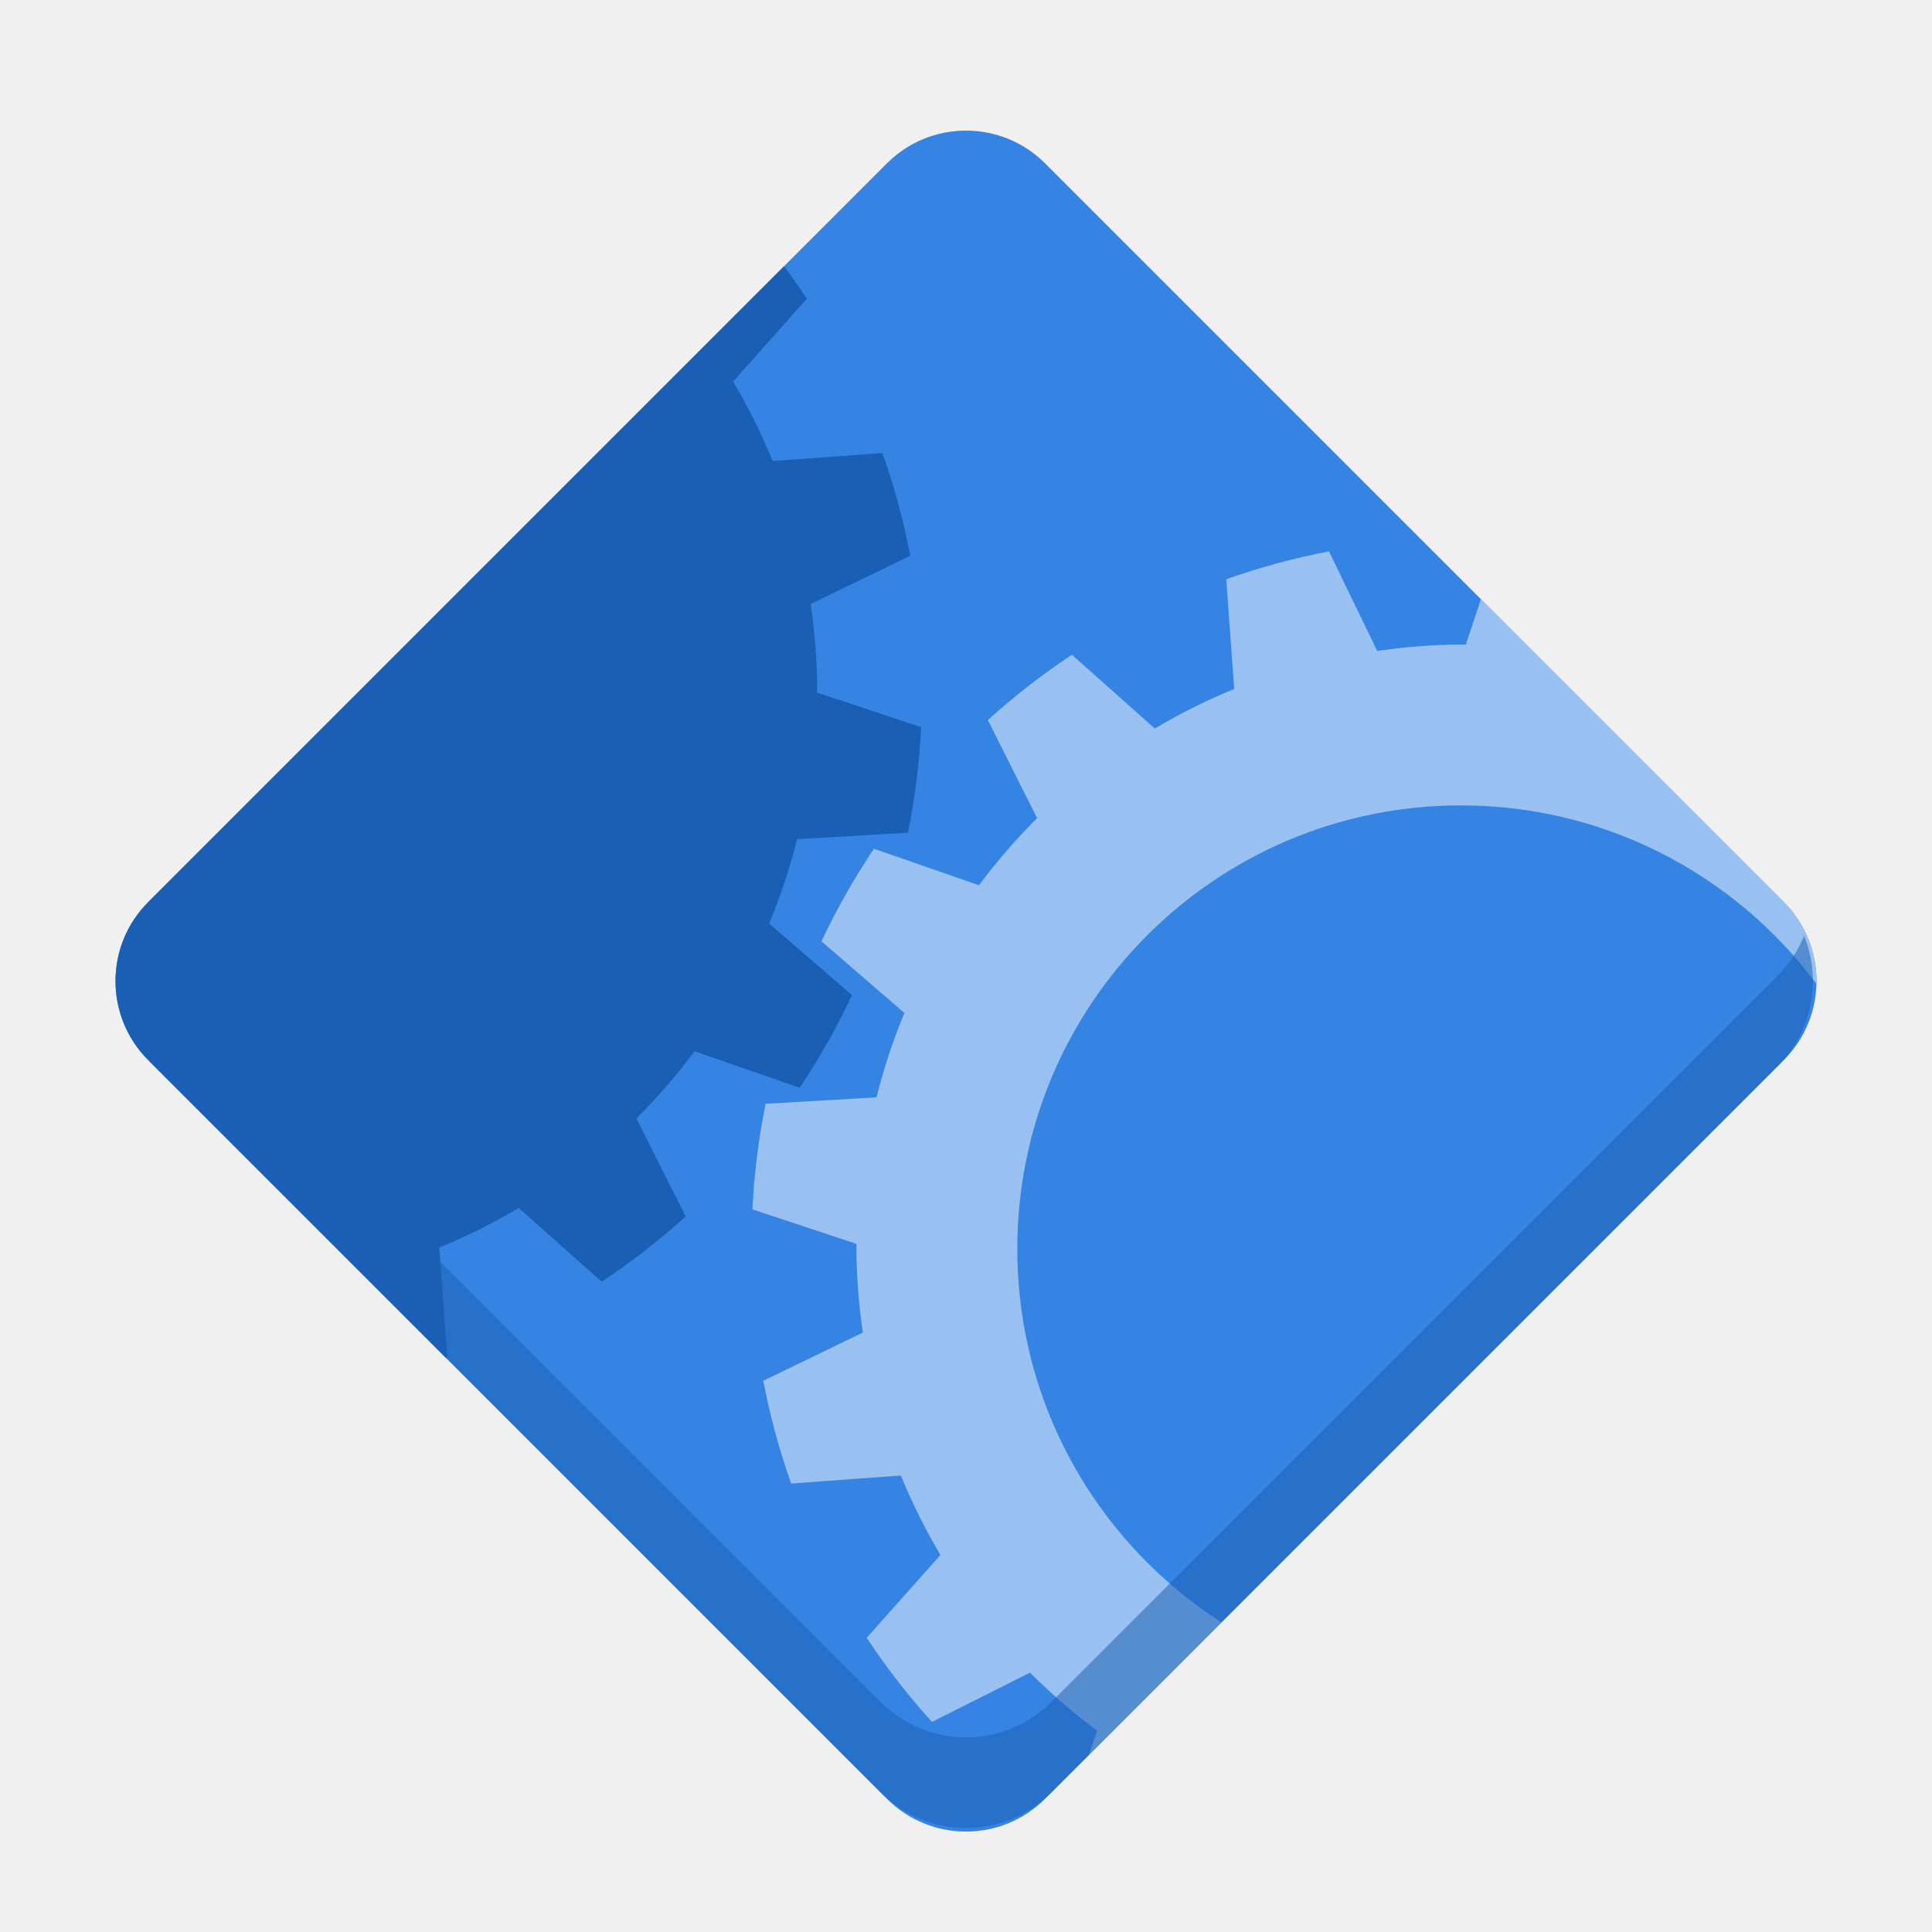
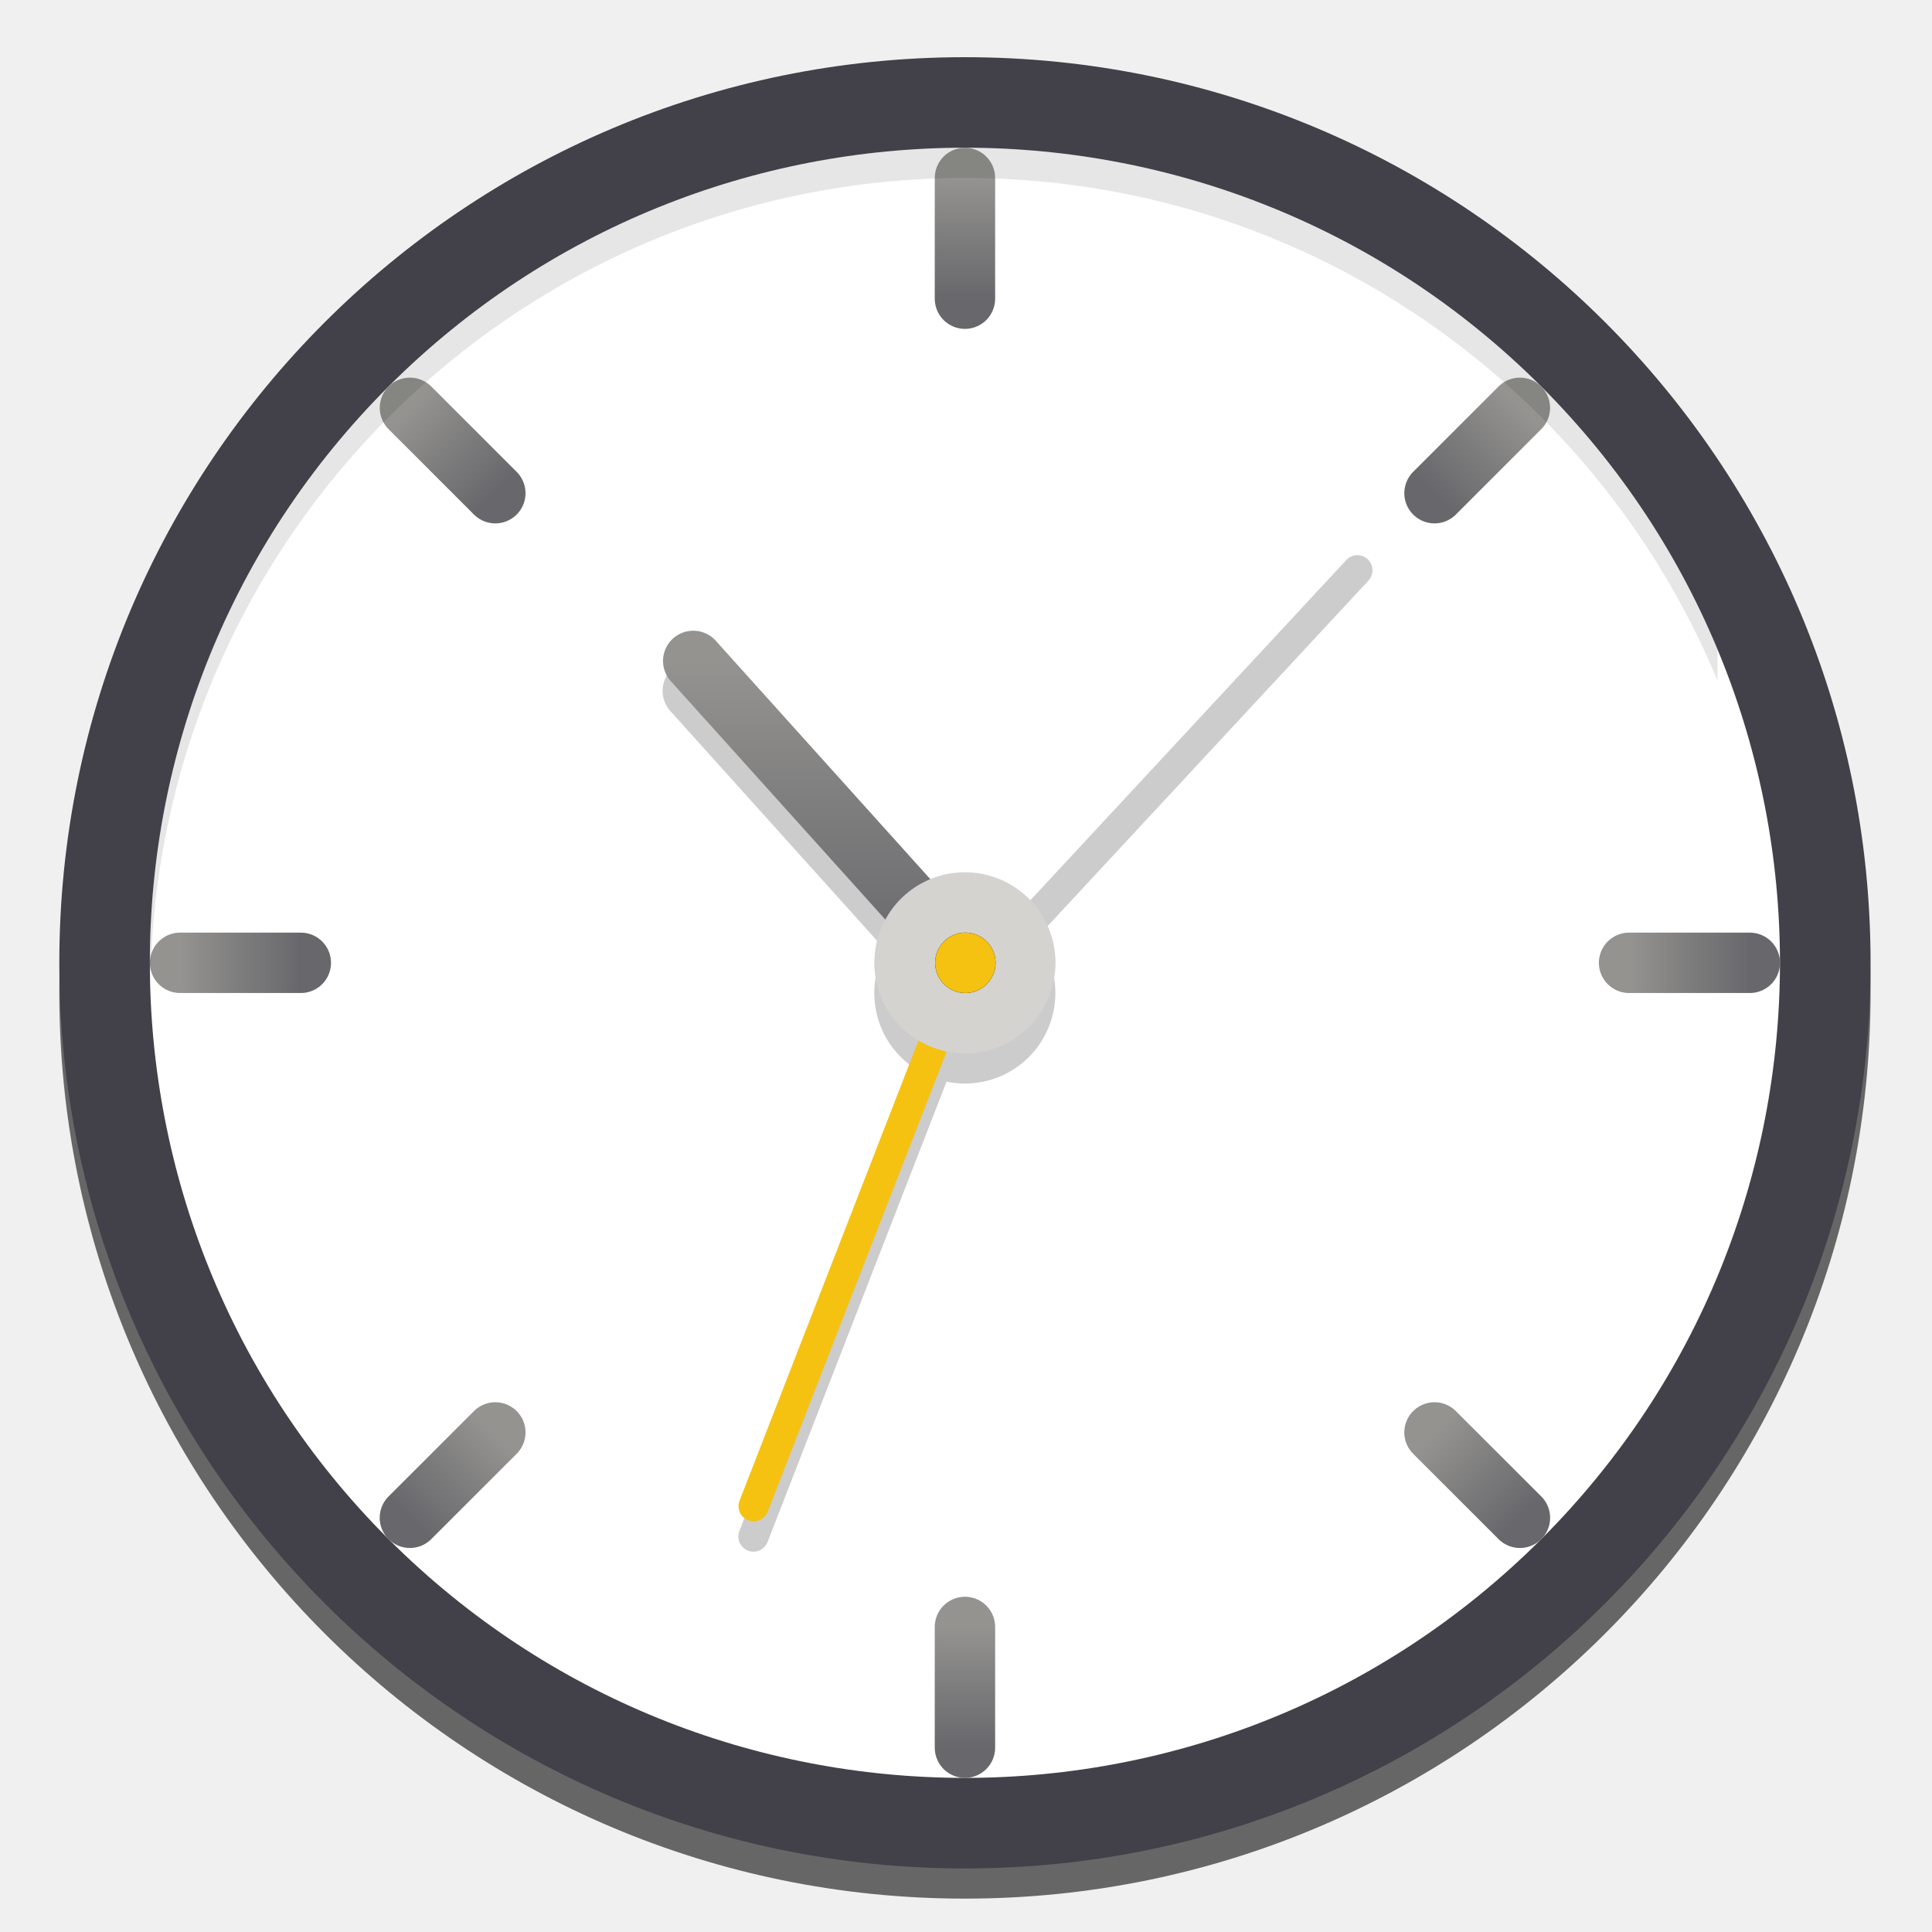
- <svg xmlns="http://www.w3.org/2000/svg" width="33.75mm" height="33.75mm" viewBox="0 0 33.75 33.75" version="1.1" id="svg974">
-   <defs id="defs968">
-     <clipPath clipPathUnits="userSpaceOnUse" id="clipPath18689">
-       <rect clip-path="none" transform="rotate(45)" ry="32" rx="32" y="123.999" x="486.037" height="362.943" width="362.943" id="rect18691" style="display:inline;opacity:1;vector-effect:none;fill:#4a86cf;fill-opacity:1;stroke:none;stroke-width:26.067;stroke-linecap:butt;stroke-linejoin:miter;stroke-miterlimit:4;stroke-dasharray:none;stroke-dashoffset:0;stroke-opacity:1;marker:none;marker-start:none;marker-mid:none;marker-end:none;paint-order:normal;enable-background:new" />
-     </clipPath>
-     <clipPath clipPathUnits="userSpaceOnUse" id="clipPath18689-3">
-       <rect clip-path="none" transform="rotate(45)" ry="32" rx="32" y="123.999" x="486.037" height="362.943" width="362.943" id="rect18691-6" style="display:inline;opacity:1;vector-effect:none;fill:#4a86cf;fill-opacity:1;stroke:none;stroke-width:26.067;stroke-linecap:butt;stroke-linejoin:miter;stroke-miterlimit:4;stroke-dasharray:none;stroke-dashoffset:0;stroke-opacity:1;marker:none;marker-start:none;marker-mid:none;marker-end:none;paint-order:normal;enable-background:new" />
-     </clipPath>
-   </defs>
-   <g id="layer1" transform="translate(-61.81982,-103.944)">
-     <g transform="matrix(0.2636723,0,0,0.2636723,61.81982,-529.397)" style="display:inline;stroke-width:0.25;enable-background:new" id="g1836">
-       <g transform="matrix(0.25,0,0,0.25,0,2295)" id="g18818" style="stroke-width:0.25">
-         <g style="stroke-width:0.27" transform="matrix(0.9260519,0,0,0.9260519,18.93073,50.87633)" id="g18590">
-           <g style="stroke-width:0.27" id="g18681" clip-path="url(#clipPath18689-3)">
-             <rect style="opacity:1;vector-effect:none;fill:#3584e4;fill-opacity:1;stroke:none;stroke-width:8.221;stroke-linecap:butt;stroke-linejoin:miter;stroke-miterlimit:4;stroke-dasharray:none;stroke-dashoffset:0;stroke-opacity:1;marker:none;marker-start:none;marker-mid:none;marker-end:none;paint-order:normal" id="rect18571" width="424" height="424" x="458.337" y="90.642" rx="10.092" ry="10.092" transform="matrix(0.6052817,0.6052817,-0.6052817,0.6052817,33.44063,99.07363)" clip-path="none" />
-             <circle style="opacity:1;vector-effect:none;fill:#f66151;fill-opacity:1;stroke:none;stroke-width:7.037;stroke-linecap:butt;stroke-linejoin:miter;stroke-miterlimit:4;stroke-dasharray:none;stroke-dashoffset:0;stroke-opacity:1;marker:none;marker-start:none;marker-mid:none;marker-end:none;paint-order:normal" id="path18706" cx="0" cy="0" r="0" transform="translate(0,-212)" />
-             <circle style="opacity:1;vector-effect:none;fill:#f66151;fill-opacity:1;stroke:none;stroke-width:7.037;stroke-linecap:butt;stroke-linejoin:miter;stroke-miterlimit:4;stroke-dasharray:none;stroke-dashoffset:0;stroke-opacity:1;marker:none;marker-start:none;marker-mid:none;marker-end:none;paint-order:normal" id="path18708" cx="0" cy="0" r="0" transform="translate(0,-212)" />
-             <path style="display:inline;opacity:1;vector-effect:none;fill:#98c1f1;fill-opacity:1;stroke:none;stroke-width:7.037;stroke-linecap:butt;stroke-linejoin:miter;stroke-miterlimit:4;stroke-dasharray:none;stroke-dashoffset:0;stroke-opacity:1;marker:none;marker-start:none;marker-mid:none;marker-end:none;paint-order:normal;enable-background:new" d="m 408.92,561.918 -9.886,29.829 a 172.971,172.971 0 0 0 -1.427,-0.071 172.971,172.971 0 0 0 -23.929,1.852 l -13.801,-28.501 a 203.293,203.293 0 0 0 -29.401,7.972 l 2.286,31.405 a 172.971,172.971 0 0 0 -22.732,11.319 l -23.718,-21.103 a 203.293,203.293 0 0 0 -24.059,18.674 l 14.099,28.073 a 172.971,172.971 0 0 0 -16.636,19.211 l -30.058,-10.448 a 203.293,203.293 0 0 0 -15.017,26.488 l 23.73,20.507 a 172.971,172.971 0 0 0 -7.985,24.143 l -31.73,1.849 a 203.293,203.293 0 0 0 -3.778,30.217 l 29.829,9.886 a 172.971,172.971 0 0 0 -0.071,1.427 172.971,172.971 0 0 0 1.852,23.929 l -28.501,13.801 a 203.293,203.293 0 0 0 7.972,29.401 l 31.405,-2.286 a 172.971,172.971 0 0 0 11.319,22.732 l -21.103,23.718 a 203.293,203.293 0 0 0 18.674,24.059 l 28.073,-14.099 a 172.971,172.971 0 0 0 19.211,16.636 l -10.448,30.058 a 203.293,203.293 0 0 0 26.488,15.017 l 20.507,-23.73 a 172.971,172.971 0 0 0 24.143,7.985 l 1.849,31.73 a 203.293,203.293 0 0 0 30.217,3.778 l 9.886,-29.829 a 172.971,172.971 0 0 0 1.427,0.071 172.971,172.971 0 0 0 23.929,-1.852 l 13.801,28.501 a 203.293,203.293 0 0 0 29.401,-7.972 l -2.286,-31.405 a 172.971,172.971 0 0 0 22.732,-11.319 l 23.718,21.103 A 203.293,203.293 0 0 0 532.96,916 l -14.099,-28.073 a 172.971,172.971 0 0 0 16.636,-19.211 l 30.058,10.448 a 203.293,203.293 0 0 0 15.017,-26.488 l -23.73,-20.507 a 172.971,172.971 0 0 0 7.985,-24.143 l 31.73,-1.849 a 203.293,203.293 0 0 0 3.778,-30.217 l -29.829,-9.886 a 172.971,172.971 0 0 0 0.071,-1.427 172.971,172.971 0 0 0 -1.852,-23.929 l 28.501,-13.801 a 203.293,203.293 0 0 0 -7.972,-29.401 l -31.405,2.286 a 172.971,172.971 0 0 0 -11.319,-22.732 l 21.103,-23.718 a 203.293,203.293 0 0 0 -18.674,-24.059 l -28.073,14.099 a 172.971,172.971 0 0 0 -19.211,-16.636 l 10.448,-30.058 A 203.293,203.293 0 0 0 485.636,581.681 l -20.507,23.73 a 172.971,172.971 0 0 0 -24.143,-7.985 l -1.849,-31.73 a 203.293,203.293 0 0 0 -30.217,-3.778 z M 397.607,637.722 A 126.926,126.926 0 0 1 524.532,764.647 126.926,126.926 0 0 1 397.607,891.572 126.926,126.926 0 0 1 270.682,764.647 126.926,126.926 0 0 1 397.607,637.722 Z" id="path18717-4" />
-             <path id="path18758" d="m 51.748,401.284 -9.886,29.829 c -0.476,-0.026 -0.951,-0.05 -1.427,-0.071 -8.01,0.062 -16.005,0.681 -23.929,1.852 L 2.706,404.392 c -9.986,1.918 -19.814,4.583 -29.401,7.972 l 2.286,31.405 c -7.844,3.211 -15.442,6.994 -22.732,11.319 l -23.718,-21.103 c -8.475,5.614 -16.518,11.857 -24.059,18.674 l 14.099,28.073 c -6.009,5.987 -11.569,12.408 -16.636,19.211 l -30.058,-10.448 c -5.661,8.442 -10.68,17.296 -15.017,26.488 l 23.73,20.507 c -3.25,7.841 -5.919,15.91 -7.985,24.143 l -31.73,1.849 c -2.013,9.964 -3.276,20.064 -3.778,30.217 l 29.829,9.886 c -0.026,0.476 -0.05,0.951 -0.071,1.427 0.062,8.01 0.681,16.005 1.852,23.929 l -28.501,13.801 c 1.918,9.986 4.583,19.814 7.972,29.401 l 31.405,-2.286 c 3.211,7.844 6.994,15.442 11.319,22.732 l -21.103,23.718 c 5.614,8.475 11.857,16.518 18.674,24.059 l 28.073,-14.099 c 5.987,6.009 12.408,11.569 19.211,16.636 l -10.448,30.058 c 8.442,5.661 17.296,10.68 26.488,15.017 l 20.507,-23.73 c 7.841,3.25 15.91,5.919 24.143,7.985 l 1.849,31.73 c 9.964,2.013 20.064,3.276 30.217,3.778 l 9.886,-29.829 c 0.476,0.026 0.951,0.05 1.427,0.071 8.01,-0.062 16.005,-0.681 23.929,-1.852 l 13.801,28.501 c 9.986,-1.918 19.814,-4.583 29.401,-7.972 l -2.286,-31.405 c 7.844,-3.211 15.442,-6.994 22.732,-11.319 l 23.718,21.103 c 8.475,-5.614 16.518,-11.857 24.059,-18.674 l -14.099,-28.073 c 6.009,-5.987 11.569,-12.408 16.636,-19.211 l 30.058,10.448 c 5.661,-8.442 10.68,-17.296 15.017,-26.488 l -23.73,-20.507 c 3.25,-7.841 5.919,-15.91 7.985,-24.143 l 31.73,-1.849 c 2.013,-9.964 3.276,-20.064 3.778,-30.217 l -29.829,-9.886 c 0.026,-0.476 0.05,-0.951 0.071,-1.427 -0.062,-8.01 -0.681,-16.005 -1.852,-23.929 l 28.501,-13.801 c -1.918,-9.986 -4.583,-19.814 -7.972,-29.401 l -31.405,2.286 c -3.211,-7.844 -6.994,-15.442 -11.319,-22.732 l 21.103,-23.718 c -5.614,-8.475 -11.857,-16.518 -18.674,-24.059 l -28.073,14.099 c -5.987,-6.009 -12.408,-11.569 -19.211,-16.636 l 10.448,-30.058 c -8.442,-5.661 -17.296,-10.68 -26.488,-15.017 l -20.507,23.73 c -7.841,-3.25 -15.91,-5.919 -24.143,-7.985 l -1.849,-31.73 c -9.964,-2.013 -20.064,-3.276 -30.217,-3.778 z" style="display:inline;opacity:1;vector-effect:none;fill:#1a5fb4;fill-opacity:1;stroke:none;stroke-width:7.037;stroke-linecap:butt;stroke-linejoin:miter;stroke-miterlimit:4;stroke-dasharray:none;stroke-dashoffset:0;stroke-opacity:1;marker:none;marker-start:none;marker-mid:none;marker-end:none;paint-order:normal;enable-background:new" />
-           </g>
-         </g>
-         <path style="display:inline;opacity:0.534;vector-effect:none;fill:#1a5fb4;fill-opacity:1;stroke:none;stroke-width:1.629;stroke-linecap:butt;stroke-linejoin:miter;stroke-miterlimit:4;stroke-dasharray:none;stroke-dashoffset:0;stroke-opacity:1;marker:none;marker-start:none;marker-mid:none;marker-end:none;paint-order:normal;enable-background:new" clip-path="none" d="m 8.477,2676 c -1.171,2.887 -0.583,6.308 1.766,8.656 l 48.102,48.102 c 3.134,3.134 8.179,3.134 11.312,0 l 48.102,-48.102 c 2.348,-2.348 2.937,-5.77 1.766,-8.656 -0.392,0.966 -0.98,1.871 -1.766,2.656 l -48.102,48.102 c -3.134,3.134 -8.179,3.134 -11.312,0 L 10.242,2678.656 C 9.457,2677.871 8.868,2676.965 8.477,2676 Z" transform="matrix(4,0,0,4,0,-10028)" id="rect18571-6" />
-       </g>
-       <rect y="2402" x="-1.5000001e-06" height="128" width="128" id="rect9125-7-2" style="display:inline;opacity:1;vector-effect:none;fill:none;fill-opacity:1;stroke:none;stroke-width:1.25;stroke-linecap:butt;stroke-linejoin:miter;stroke-miterlimit:4;stroke-dasharray:none;stroke-dashoffset:0;stroke-opacity:1;marker:none;marker-start:none;marker-mid:none;marker-end:none;paint-order:normal;enable-background:new" />
+ <svg xmlns="http://www.w3.org/2000/svg" xmlns:xlink="http://www.w3.org/1999/xlink" height="128px" viewBox="0 0 128 128" width="128px">
+   <filter id="a" height="100%" width="100%" x="0%" y="0%">
+     <feColorMatrix in="SourceGraphic" type="matrix" values="0 0 0 0 1 0 0 0 0 1 0 0 0 0 1 0 0 0 1 0" />
+   </filter>
+   <mask id="b">
+     <g filter="url(#a)">
+       <rect fill-opacity="0.2" height="128" width="128" />
    </g>
+   </mask>
+   <clipPath id="c">
+     <rect height="152" width="192" />
+   </clipPath>
+   <linearGradient id="d" gradientUnits="userSpaceOnUse">
+     <stop offset="0" stop-color="#949390" />
+     <stop offset="1" stop-color="#68676b" />
+   </linearGradient>
+   <linearGradient id="e" x1="-627.011" x2="-627.011" xlink:href="#d" y1="393.551" y2="413.551" />
+   <linearGradient id="f" gradientTransform="matrix(1 0 0 0.8 0 72.31019)" x1="-618.011" x2="-618.011" xlink:href="#d" y1="361.551" y2="371.551" />
+   <linearGradient id="g" gradientTransform="matrix(1 0 0 0.8 0 93.11019)" x1="-618.011" x2="-618.011" xlink:href="#d" y1="455.551" y2="465.551" />
+   <mask id="h">
+     <g filter="url(#a)">
+       <rect fill-opacity="0.1" height="128" width="128" />
+     </g>
+   </mask>
+   <clipPath id="i">
+     <rect height="152" width="192" />
+   </clipPath>
+   <path d="m 63.93 63.789 l 26 -28" fill="none" stroke="#ffffff" stroke-linecap="round" stroke-width="2.003" />
+   <path d="m 123.93 65.789 c 0 33.137 -26.863 60 -60 60 c -33.137 0 -60 -26.863 -60 -60 c 0 -33.137 26.863 -60 60 -60 c 33.137 0 60 26.863 60 60 z m 0 0" fill="#666666" />
+   <path d="m 63.93 7.789 c 30.926 0 56 25.074 56 56 v 2 c 0 30.93 -25.074 56 -56 56 c -30.93 0 -56 -25.07 -56 -56 v -2 c 0 -30.926 25.07 -56 56 -56 z m 0 0" fill="#d5d3cf" />
+   <path d="m 123.93 63.789 c 0 33.137 -26.863 60 -60 60 c -33.137 0 -60 -26.863 -60 -60 c 0 -33.137 26.863 -60 60 -60 c 33.137 0 60 26.863 60 60 z m 0 0" fill="#424048" />
+   <path d="m 25.742 25.605 c 21.09 -21.09 55.281 -21.09 76.371 0 c 21.086 21.09 21.086 55.277 0 76.367 c -21.09 21.09 -55.281 21.09 -76.371 0 c -21.086 -21.09 -21.086 -55.277 0 -76.367 z m 0 0" fill="#ffffff" />
+   <g clip-path="url(#c)" mask="url(#b)" transform="matrix(1 0 0 1 -14.21094 -12.21094)">
+     <path d="m 104.176 48.992 c -0.297 -0.008 -0.582 0.109 -0.777 0.332 l -21.977 23.664 c -1.66 -1.086 -3.75 -1.281 -5.582 -0.523 l -14.219 -15.801 c -0.402 -0.461 -0.992 -0.711 -1.605 -0.684 c -0.777 0.039 -1.461 0.523 -1.758 1.246 c -0.293 0.719 -0.145 1.547 0.387 2.117 l 14.219 15.801 c -0.891 1.637 -0.969 3.598 -0.211 5.305 c 0.504 1.125 1.344 2.066 2.402 2.699 l -11.855 30.492 c -0.137 0.336 -0.078 0.715 0.145 0.996 c 0.227 0.285 0.586 0.422 0.941 0.367 c 0.355 -0.055 0.652 -0.301 0.781 -0.637 l 11.855 -30.492 c 1.23 0.254 2.508 0.117 3.652 -0.391 c 3.027 -1.352 4.387 -4.898 3.035 -7.926 c -0.191 -0.426 -0.434 -0.832 -0.723 -1.203 l 21.98 -23.668 c 0.27 -0.289 0.352 -0.707 0.203 -1.074 c -0.152 -0.363 -0.5 -0.609 -0.895 -0.621 z m 0 0" fill-rule="evenodd" />
+   </g>
+   <path d="m -618.01 413.551 l -18 -20" fill="none" stroke="url(#e)" stroke-linecap="round" stroke-width="4.006" transform="matrix(1 0 0 1 681.9401 -349.7618)" />
+   <path d="m 63.93 63.789 l -14 36" fill="none" stroke="#f5c211" stroke-linecap="round" stroke-width="2.003" />
+   <path d="m 69.41 61.344 c 1.348 3.027 -0.012 6.574 -3.039 7.926 c -3.023 1.348 -6.57 -0.008 -7.922 -3.035 c -1.352 -3.027 0.008 -6.574 3.035 -7.926 c 3.027 -1.348 6.574 0.012 7.926 3.035 z m 0 0" fill="#d5d3cf" />
+   <path d="m 65.961 63.789 c 0 1.105 -0.898 2.004 -2.004 2.004 s -2.004 -0.898 -2.004 -2.004 c 0 -1.105 0.898 -2.004 2.004 -2.004 s 2.004 0.898 2.004 2.004 z m 0 0" fill="#131c1a" />
+   <path d="m 65.957 63.789 c 0 1.105 -0.895 2 -2 2 s -2 -0.895 -2 -2 c 0 -1.105 0.895 -2 2 -2 s 2 0.895 2 2 z m 0 0" fill="#f5c211" />
+   <g stroke-linecap="round" stroke-width="4">
+     <path d="m -618.01 361.551 v 8" fill="none" stroke="url(#f)" transform="matrix(1 0 0 1 681.9401 -349.7618)" />
+     <path d="m -618.01 457.551 v 8" fill="none" stroke="url(#g)" transform="matrix(1 0 0 1 681.9401 -349.7618)" />
+     <path d="m -618.011 361.553 v 8" fill="none" stroke="url(#f)" transform="matrix(0 -1 1 0 -349.6229 -554.2218)" />
+     <path d="m -618.011 457.553 v 8" fill="none" stroke="url(#g)" transform="matrix(0 -1 1 0 -349.6229 -554.2218)" />
+     <path d="m -618.01 361.552 v 7.999" fill="#d8d8d8" stroke="url(#f)" transform="matrix(0.707107 -0.707107 0.707107 0.707107 208.5031 -665.6353)" />
+     <path d="m -618.012 457.55 l 0.003 8.002" fill="#d8d8d8" stroke="url(#g)" transform="matrix(0.707107 -0.707107 0.707107 0.707107 208.5031 -665.6353)" />
+     <path d="m -618.012 361.552 v 7.999" fill="#d8d8d8" stroke="url(#f)" transform="matrix(0.707107 0.707107 -0.707107 0.707107 793.3524 208.3644)" />
+     <path d="m -618.01 457.55 l -0.003 8.002" fill="#d8d8d8" stroke="url(#g)" transform="matrix(0.707107 0.707107 -0.707107 0.707107 793.3524 208.3644)" />
+   </g>
+   <g clip-path="url(#i)" mask="url(#h)" transform="matrix(1 0 0 1 -14.21094 -12.21094)">
+     <path d="m 78.141 22 c -29.824 0 -54 24.176 -54 54 c 0.008 0.391 0.023 0.781 0.039 1.172 c 0.453 -29.484 24.473 -53.152 53.961 -53.172 c 29.355 0.016 53.32 23.48 53.957 52.828 c 0.016 -0.277 0.031 -0.551 0.043 -0.828 c 0 -29.824 -24.176 -54 -54 -54 z m 0 0" />
  </g>
</svg>
